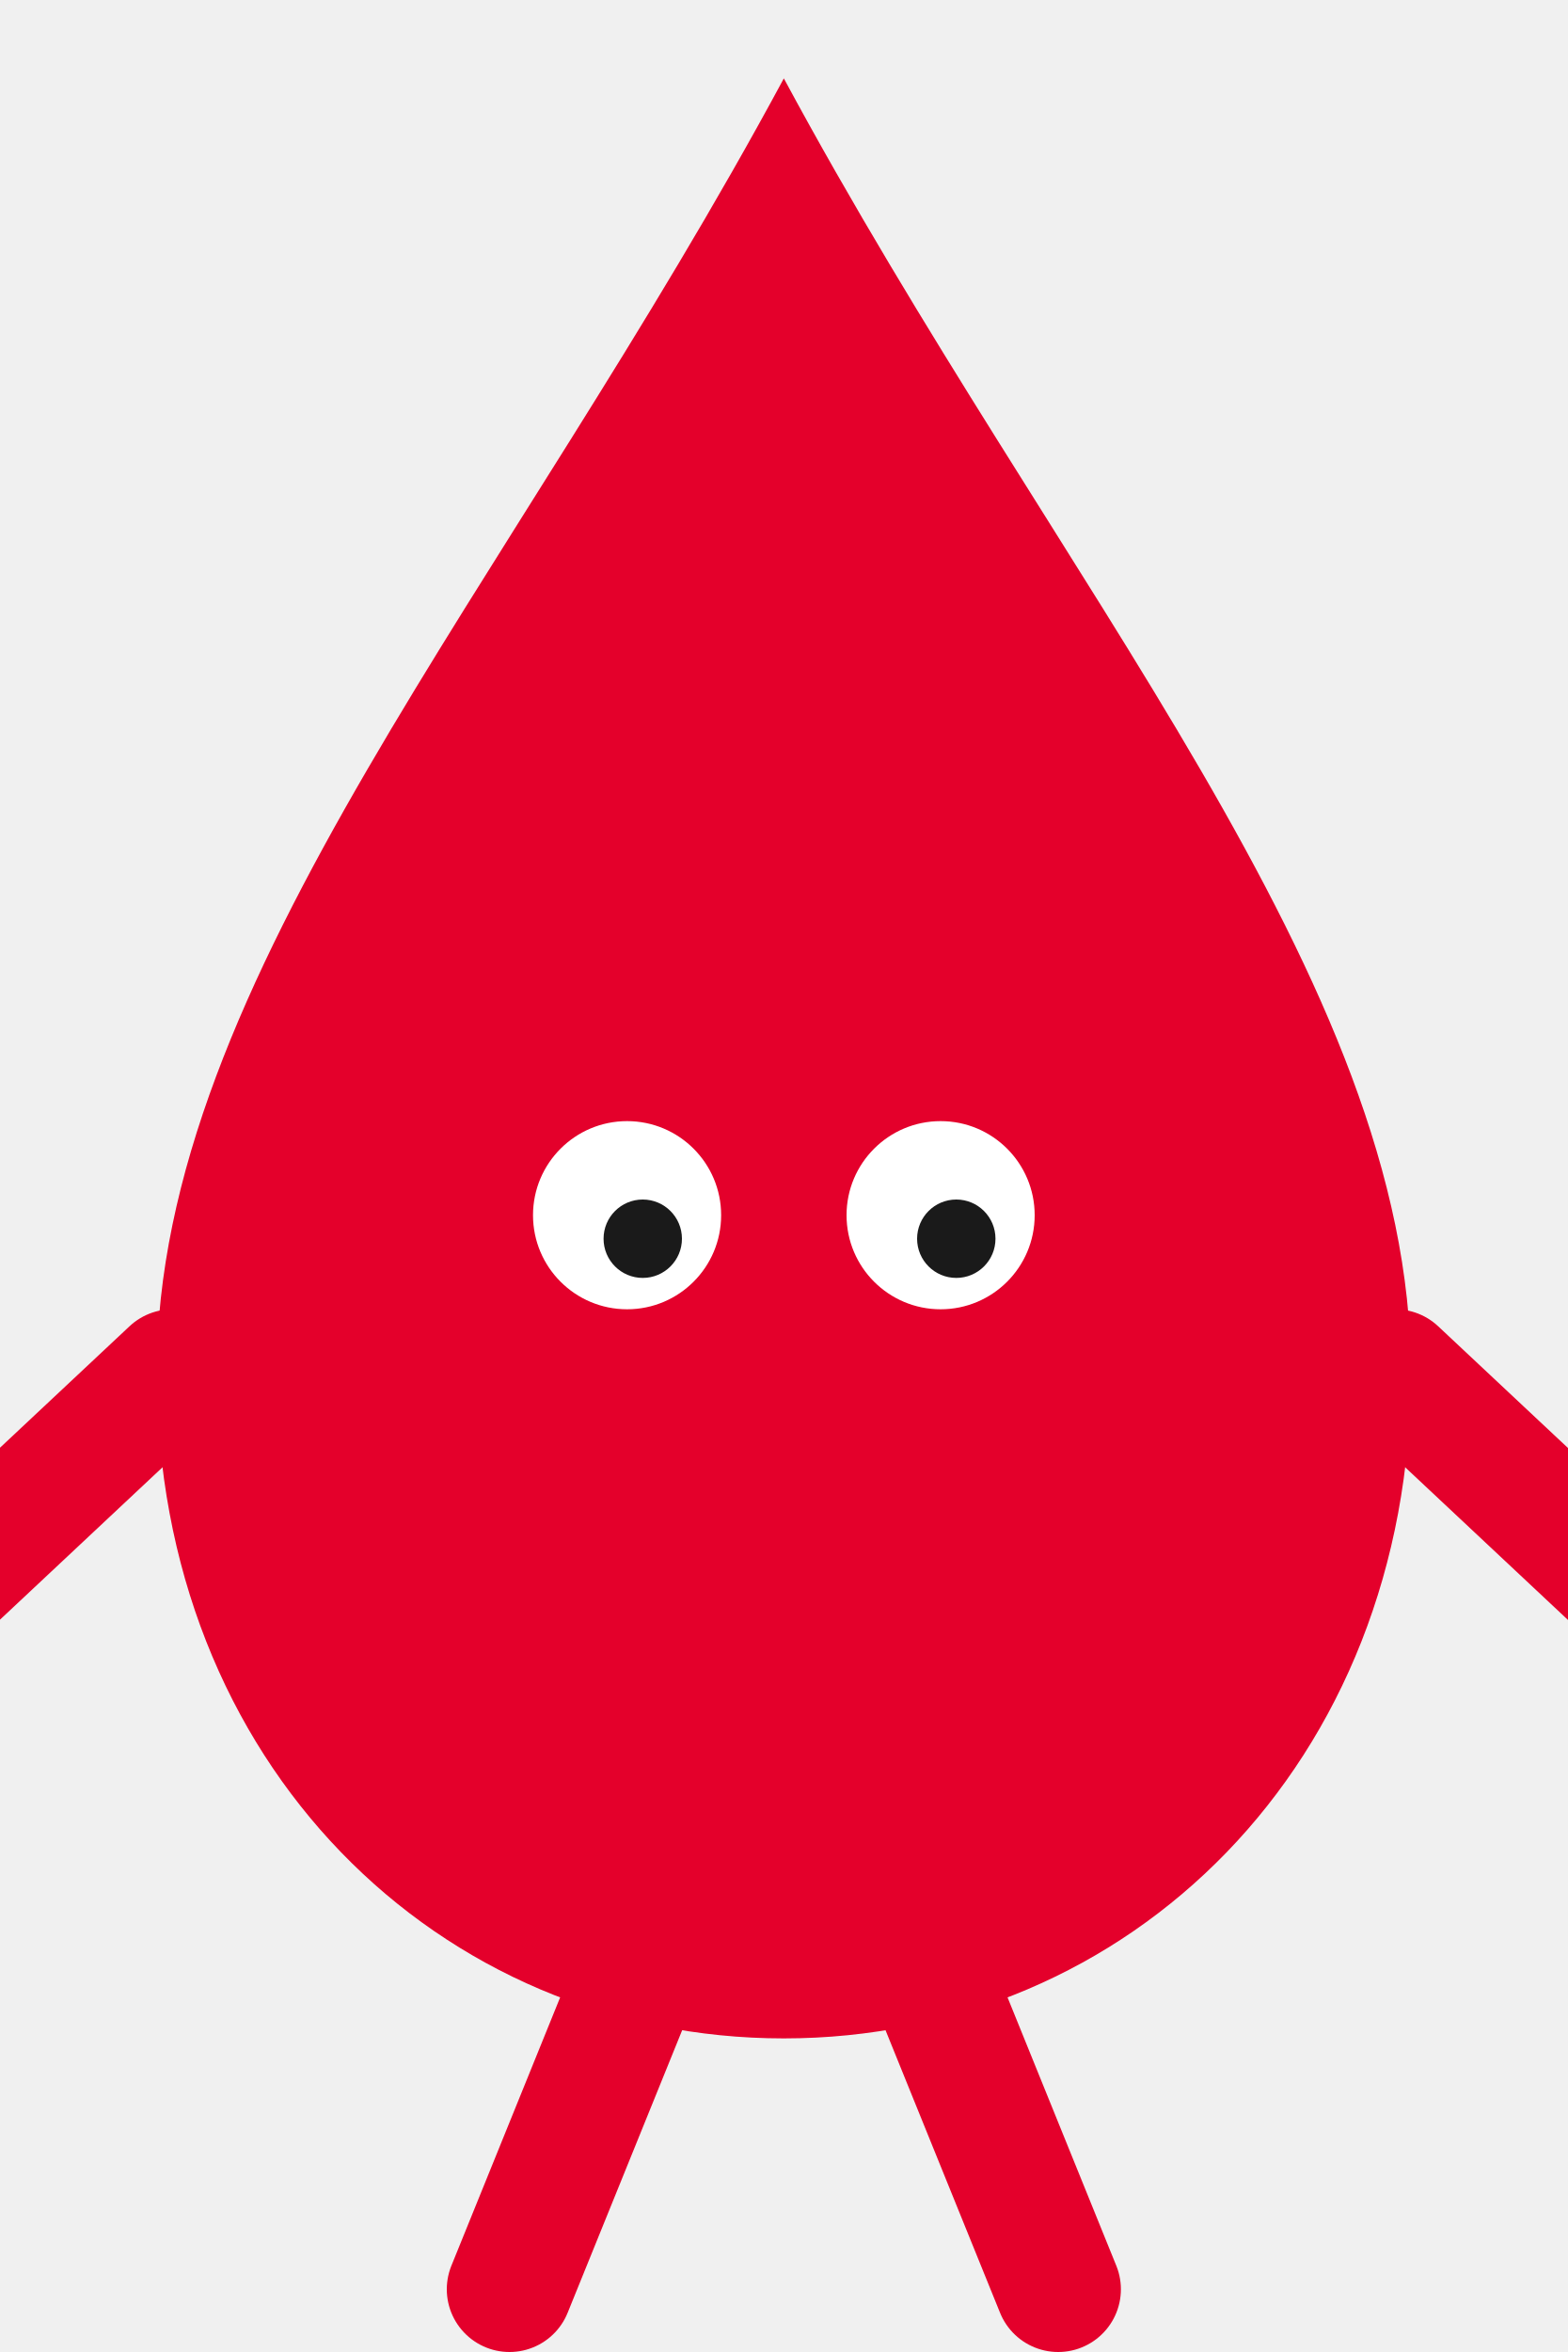
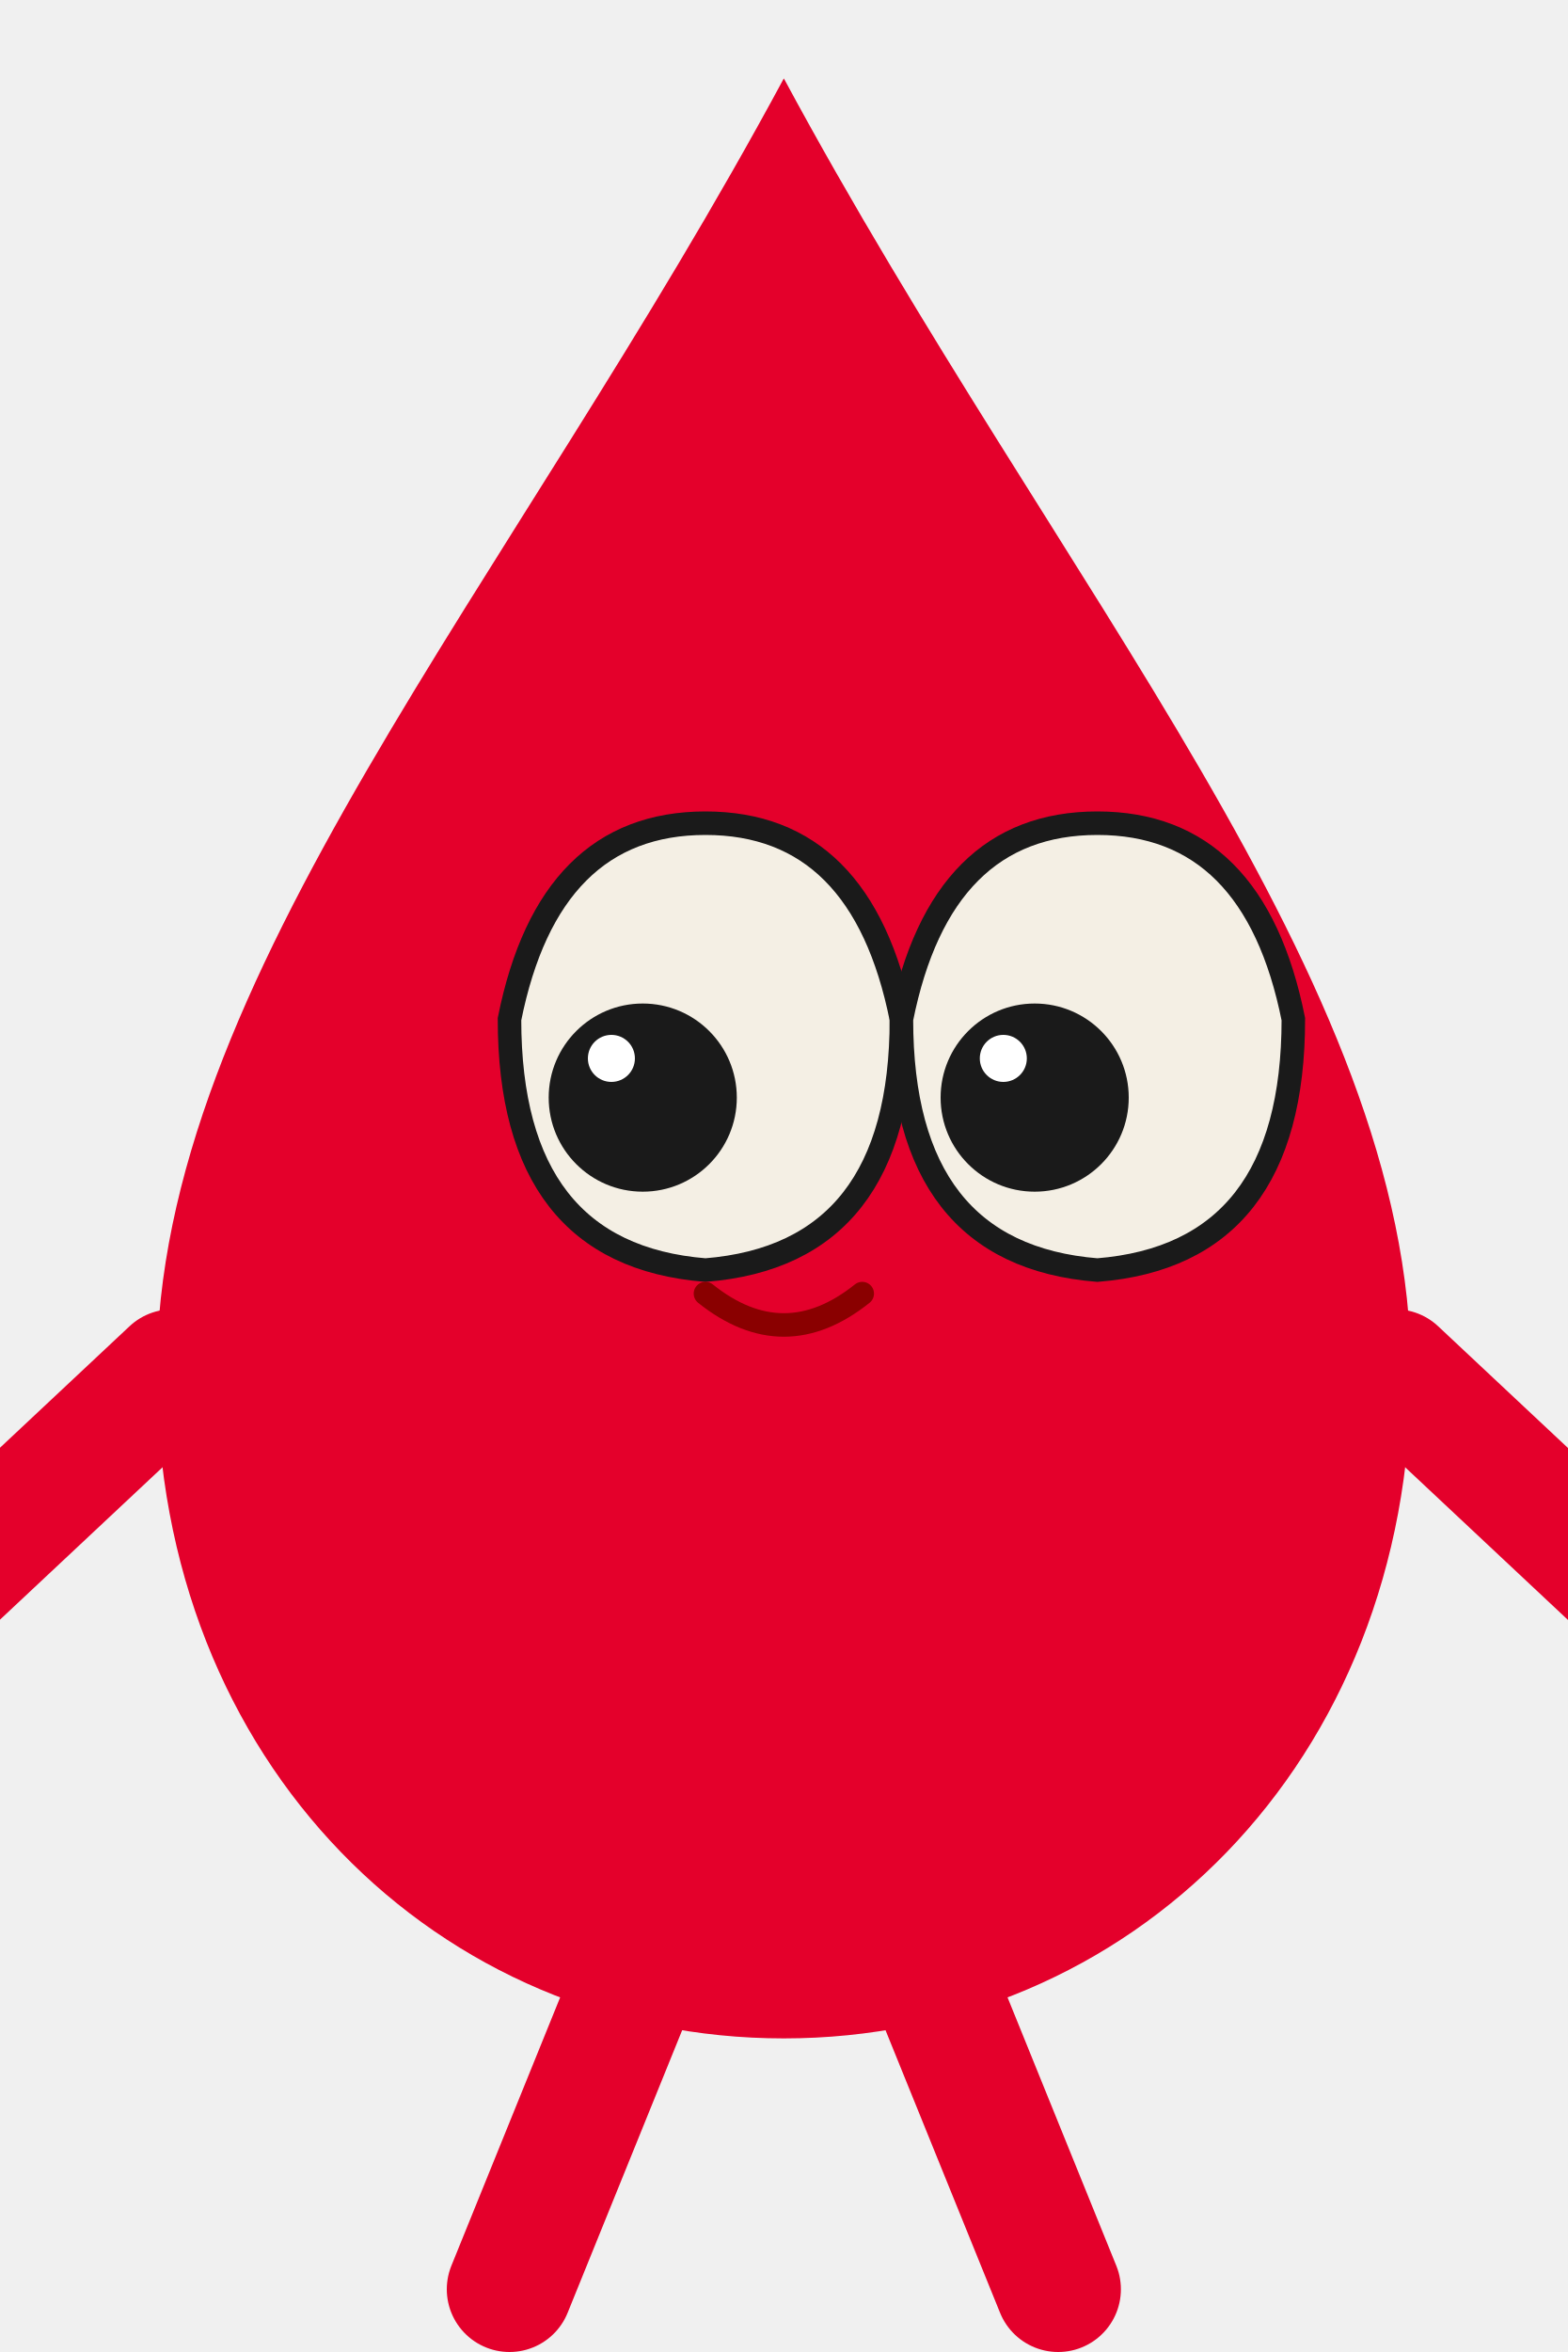
<svg xmlns="http://www.w3.org/2000/svg" viewBox="0 0 200 300">
-   <path d="M100 10 C 135 75, 180 125, 180 175 C 180 225, 144 260, 100 260 C 56 260, 20 225, 20 175 C 20 125, 65 75, 100 10 Z" fill="#E4002B" />
+   <path d="M100 10C135 75,180 125,180 175C180 225,144 260,100 260C56 260,20 225,20 175C20 125,65 75,100 10Z" fill="#E4002B" />
  <line x1="22" y1="175" x2="-10" y2="205" stroke="#E4002B" stroke-width="16" stroke-linecap="round" />
  <line x1="178" y1="175" x2="210" y2="205" stroke="#E4002B" stroke-width="16" stroke-linecap="round" />
  <line x1="80" y1="255" x2="65" y2="292" stroke="#E4002B" stroke-width="16" stroke-linecap="round" />
  <line x1="120" y1="255" x2="135" y2="292" stroke="#E4002B" stroke-width="16" stroke-linecap="round" />
-   <circle cx="80" cy="155" r="12" fill="#fff" />
-   <circle cx="120" cy="155" r="12" fill="#fff" />
-   <circle cx="82" cy="158" r="5" fill="#1a1a1a" />
-   <circle cx="122" cy="158" r="5" fill="#1a1a1a" />
+   <path d="M65 130q5-25 25-25q20 0 25 25q0 30-25 32q-25-2-25-32Z" fill="#F4EFE4" stroke="#1a1a1a" stroke-width="3" />
+   <path d="M115 130q5-25 25-25q20 0 25 25q0 30-25 32q-25-2-25-32Z" fill="#F4EFE4" stroke="#1a1a1a" stroke-width="3" />
+   <circle cx="82" cy="140" r="12" fill="#1a1a1a" />
+   <circle cx="132" cy="140" r="12" fill="#1a1a1a" />
+   <circle cx="78" cy="135" r="3" fill="#fff" />
+   <circle cx="128" cy="135" r="3" fill="#fff" />
+   <path d="M90 165q10 8 20 0" stroke="#8a0000" stroke-width="3" fill="none" stroke-linecap="round" />
</svg>
